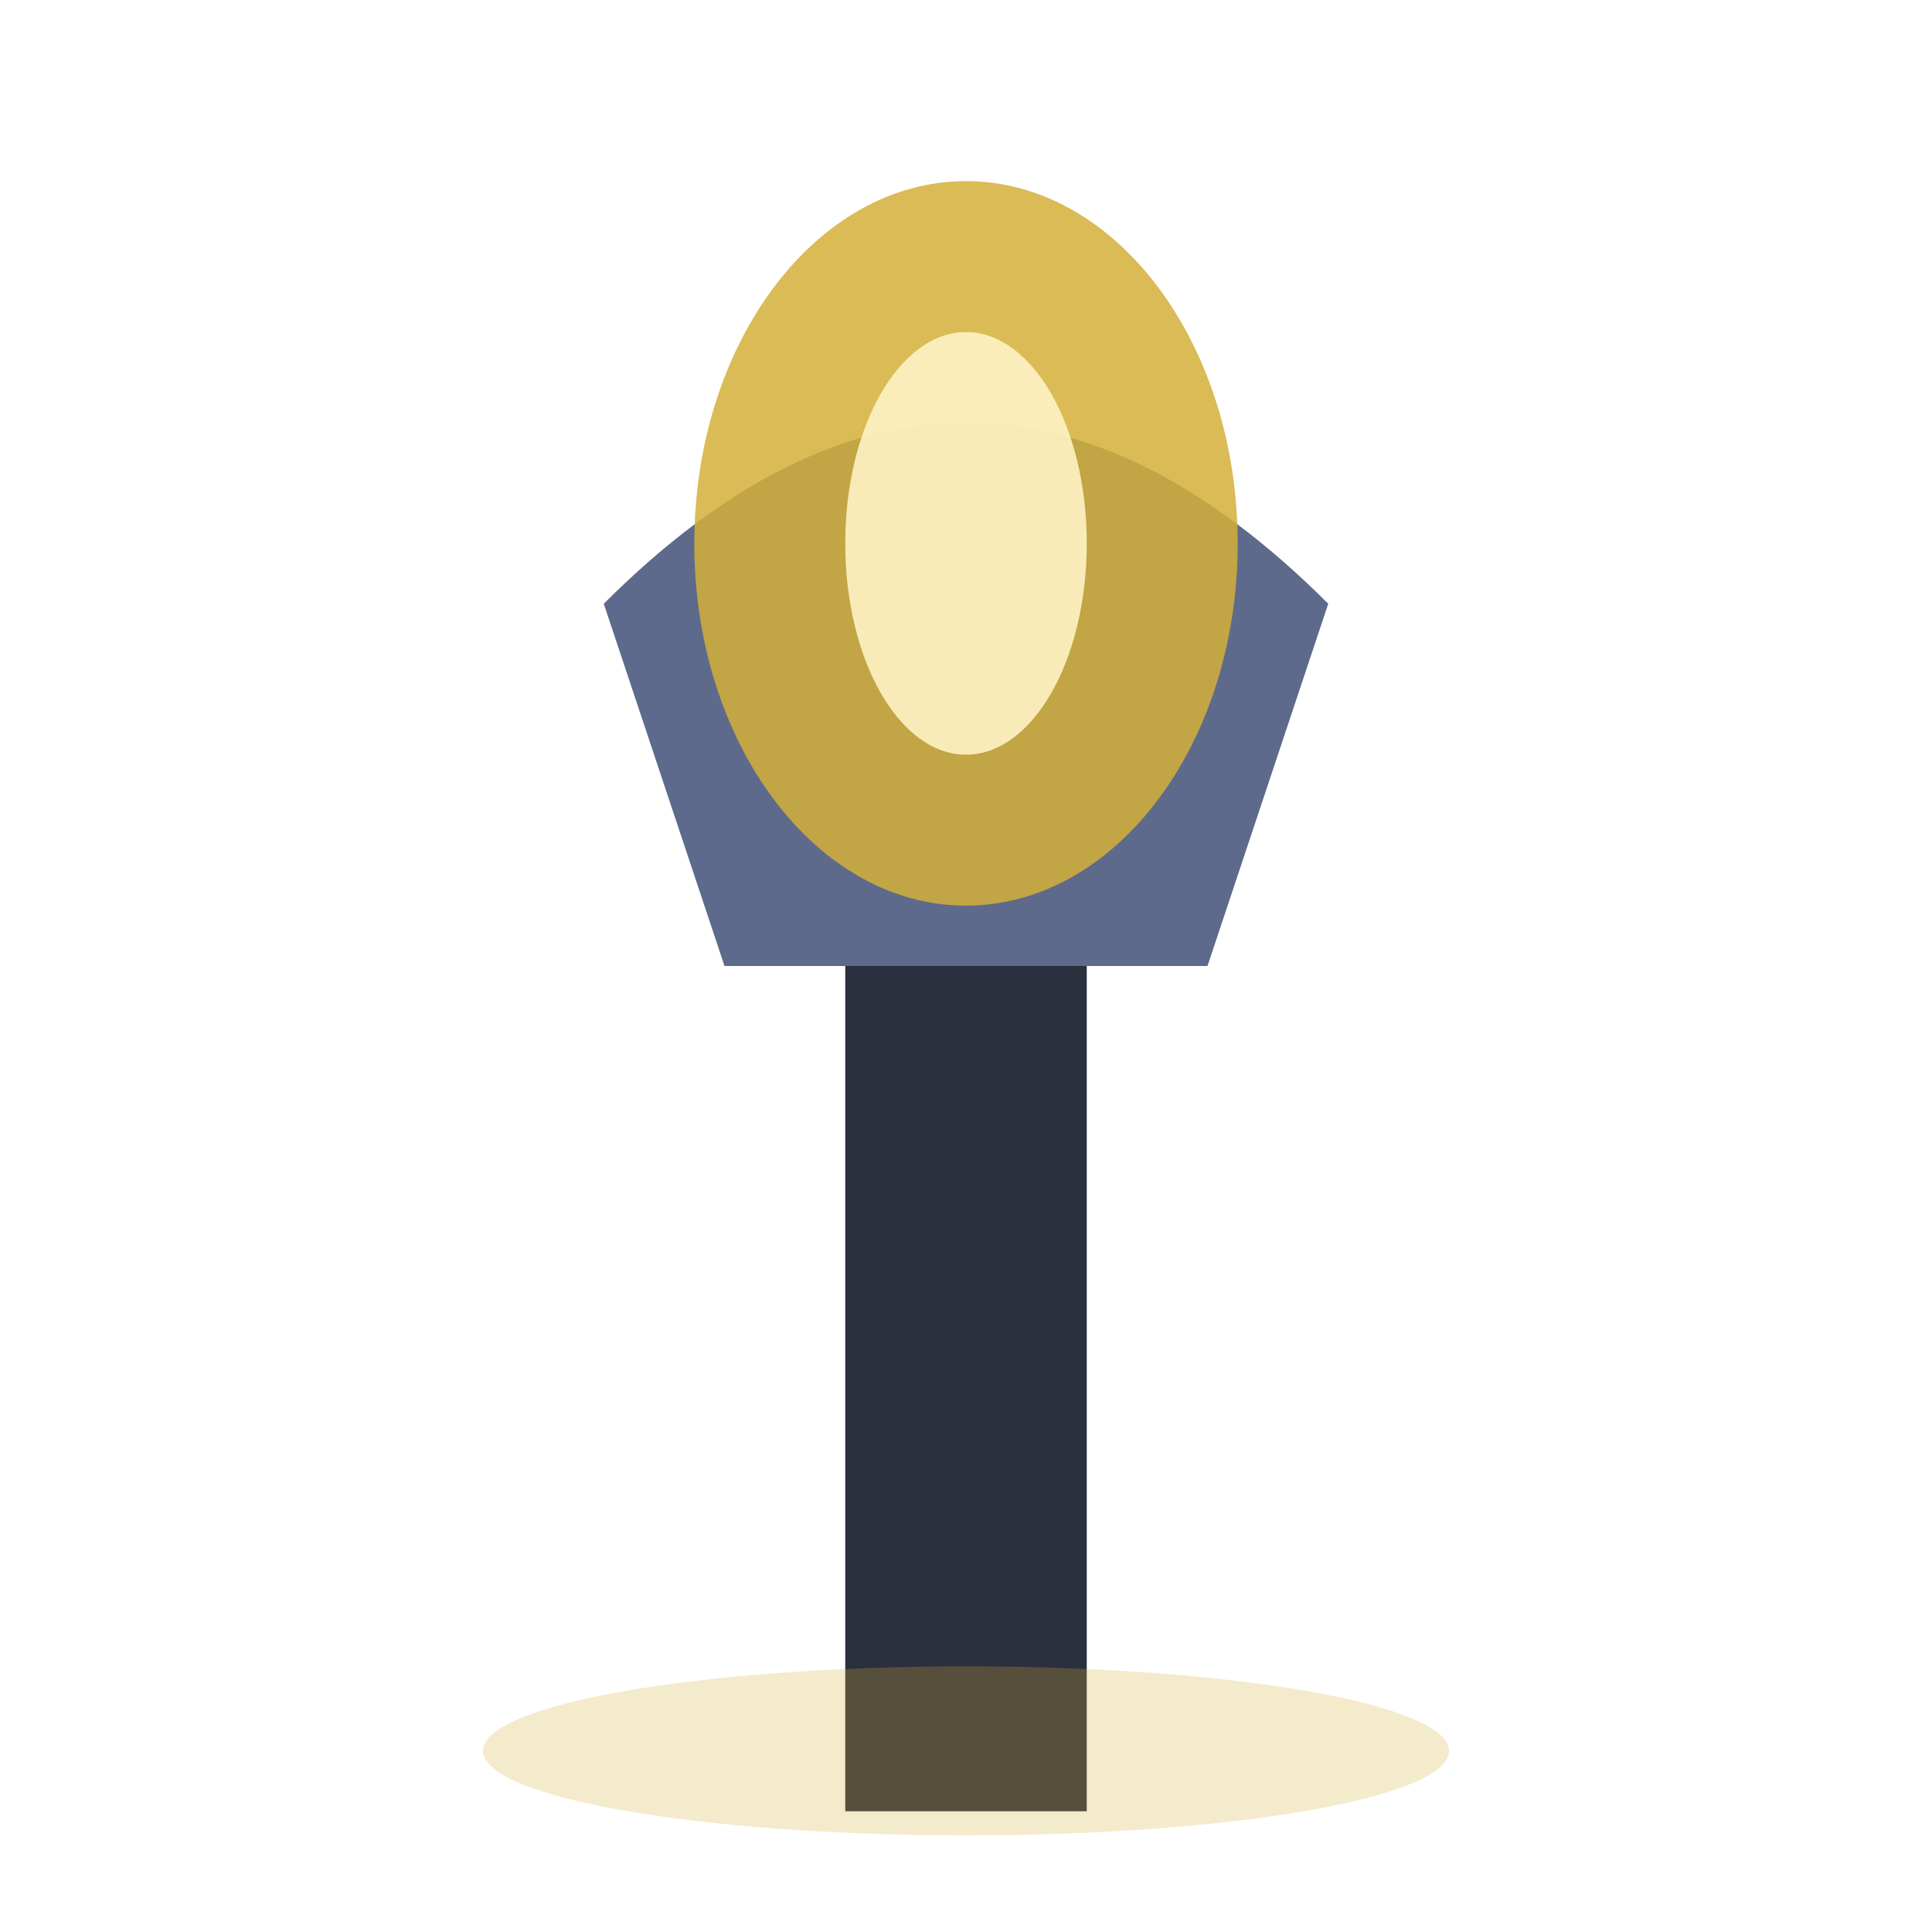
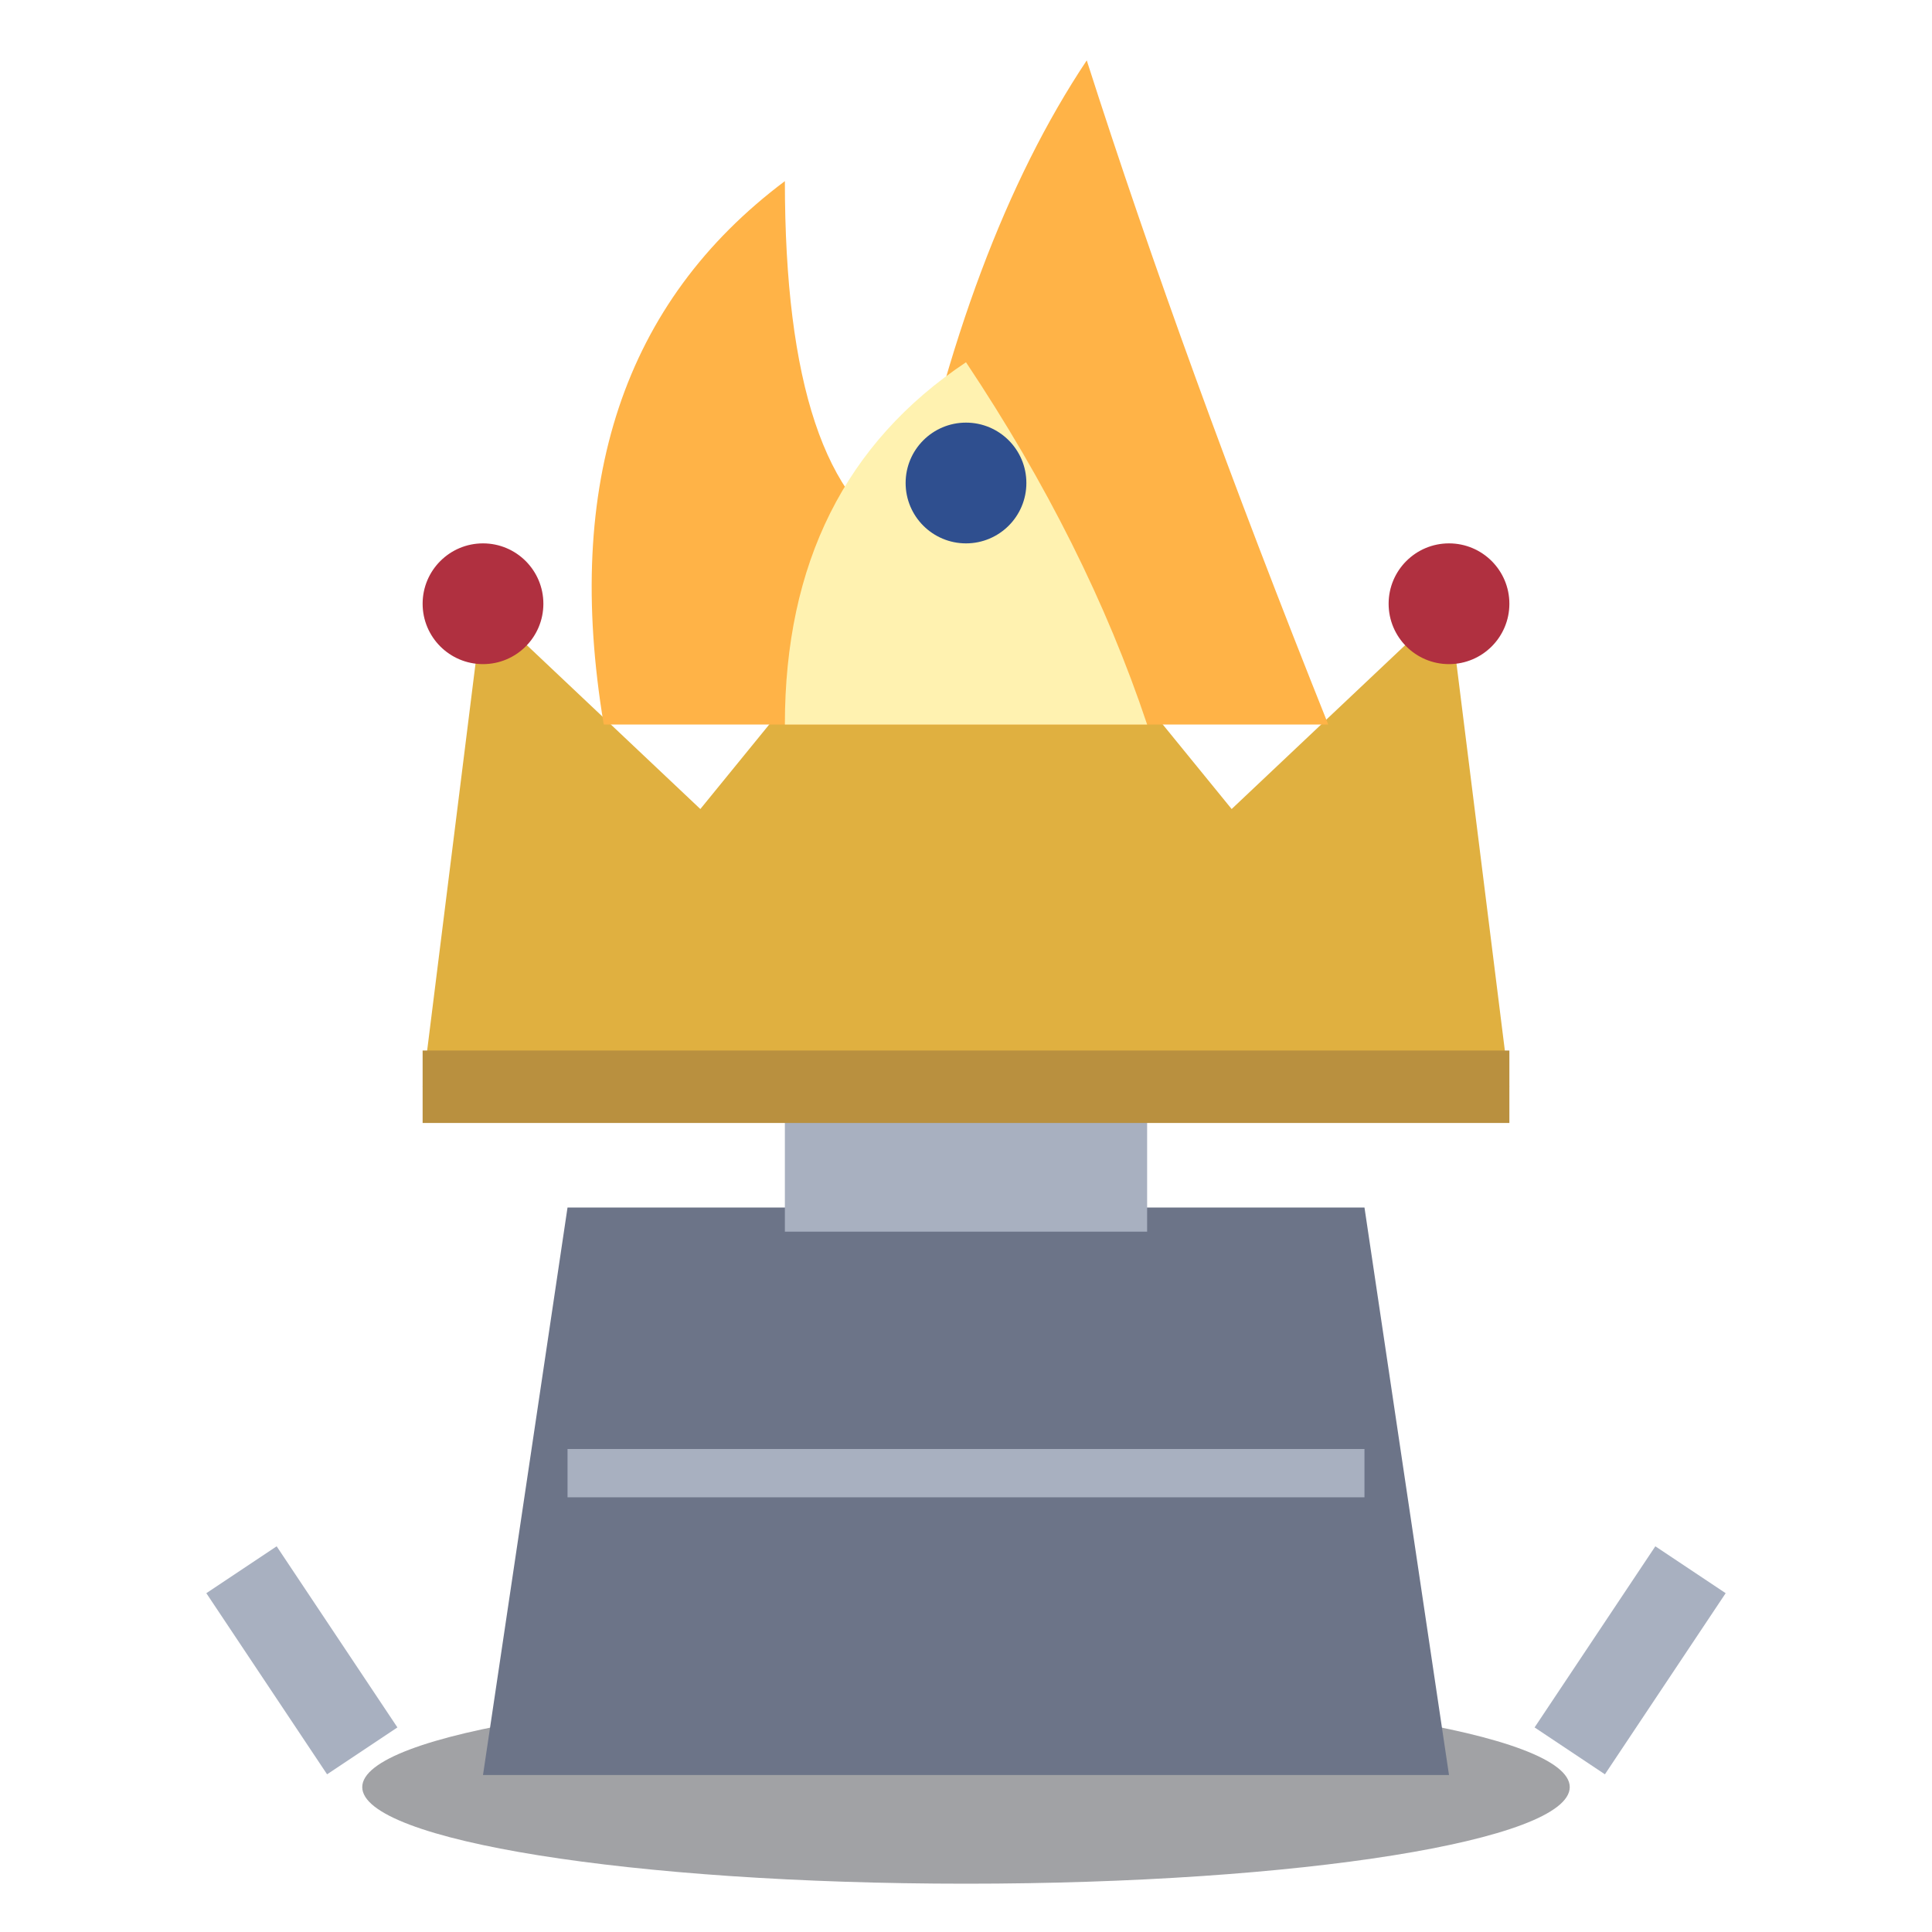
<svg xmlns="http://www.w3.org/2000/svg" viewBox="0 0 32 32">
-   <rect x="14" y="16" width="4" height="14" fill="#2B2F3E" />
-   <path d="M10,10 Q16,4 22,10 L20,16 L12,16 Z" fill="#5E6A8C" />
-   <ellipse cx="16" cy="9" rx="4.5" ry="6" fill="#D4AF37" opacity="0.85" />
-   <ellipse cx="16" cy="9" rx="2" ry="3.5" fill="#FFF3C4" opacity="0.9" />
-   <ellipse cx="16" cy="29" rx="8" ry="1.4" fill="#D4AF37" opacity="0.25" />
+   <ellipse cx="16" cy="29.6" rx="10" ry="1.6" fill="#14161F" opacity="0.4" />
+   <path d="M8,29.4 L9.4,20 H22.6 L24,29.4 Z" fill="#6C7488" />
+   <path d="M9.4,24.4 H22.6" stroke="#A8B0C0" stroke-width="0.8" />
+   <rect x="13" y="18" width="6" height="2.4" fill="#A8B0C0" />
+   <path d="M7,18 L8,10 L11.6,13.4 L16,8 L20.4,13.4 L24,10 L25,18 Z" fill="#E0B040" />
+   <path d="M7,18 H25" stroke="#B9903F" stroke-width="1.2" />
+   <path d="M10,12 Q9,6 13,3 Q13,8 15,9 Q16,4 18,1 Q19.6,6 22,12 Z" fill="#FFB347" />
+   <path d="M13,12 Q13,8 16,6 Q18,9 19,12 Z" fill="#FFF2B0" />
+   <circle cx="8" cy="10" r="1" fill="#B03040" />
+   <circle cx="16" cy="8" r="1" fill="#2F4F8F" />
+   <circle cx="24" cy="10" r="1" fill="#B03040" />
+   <path d="M6,29 L4,26 M26,29 L28,26" stroke="#A8B0C0" stroke-width="1.4" />
</svg>
